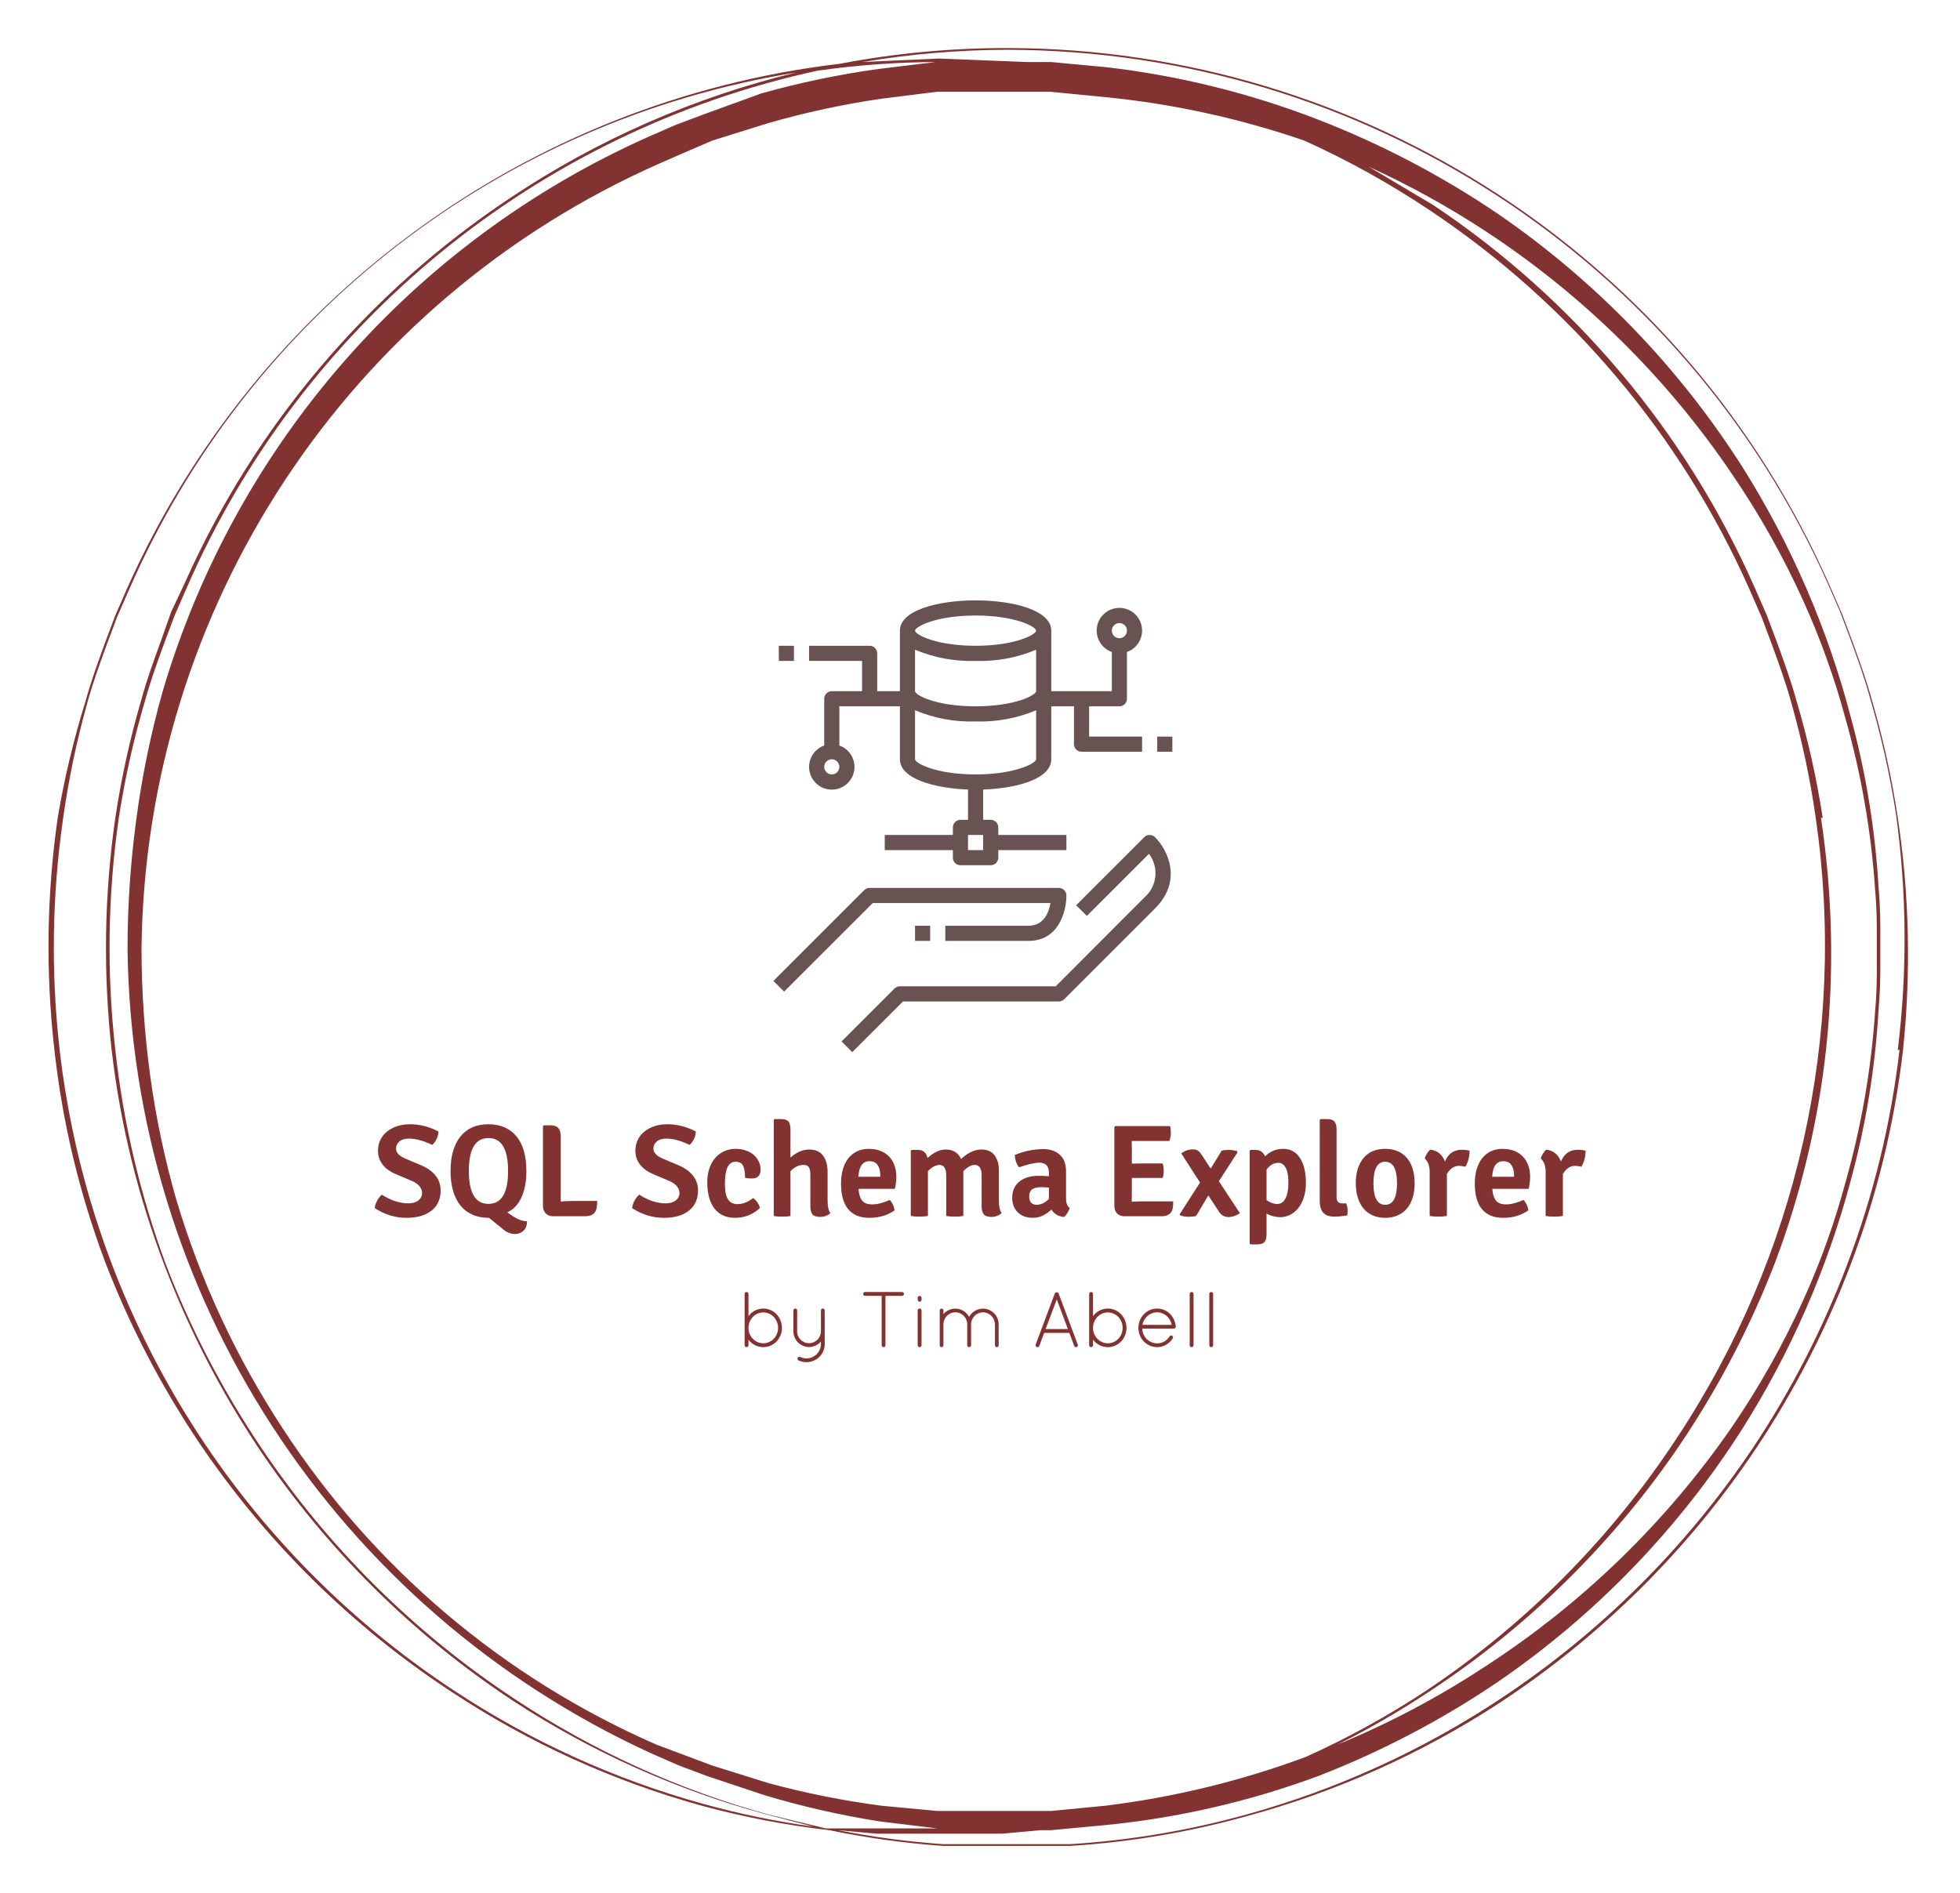
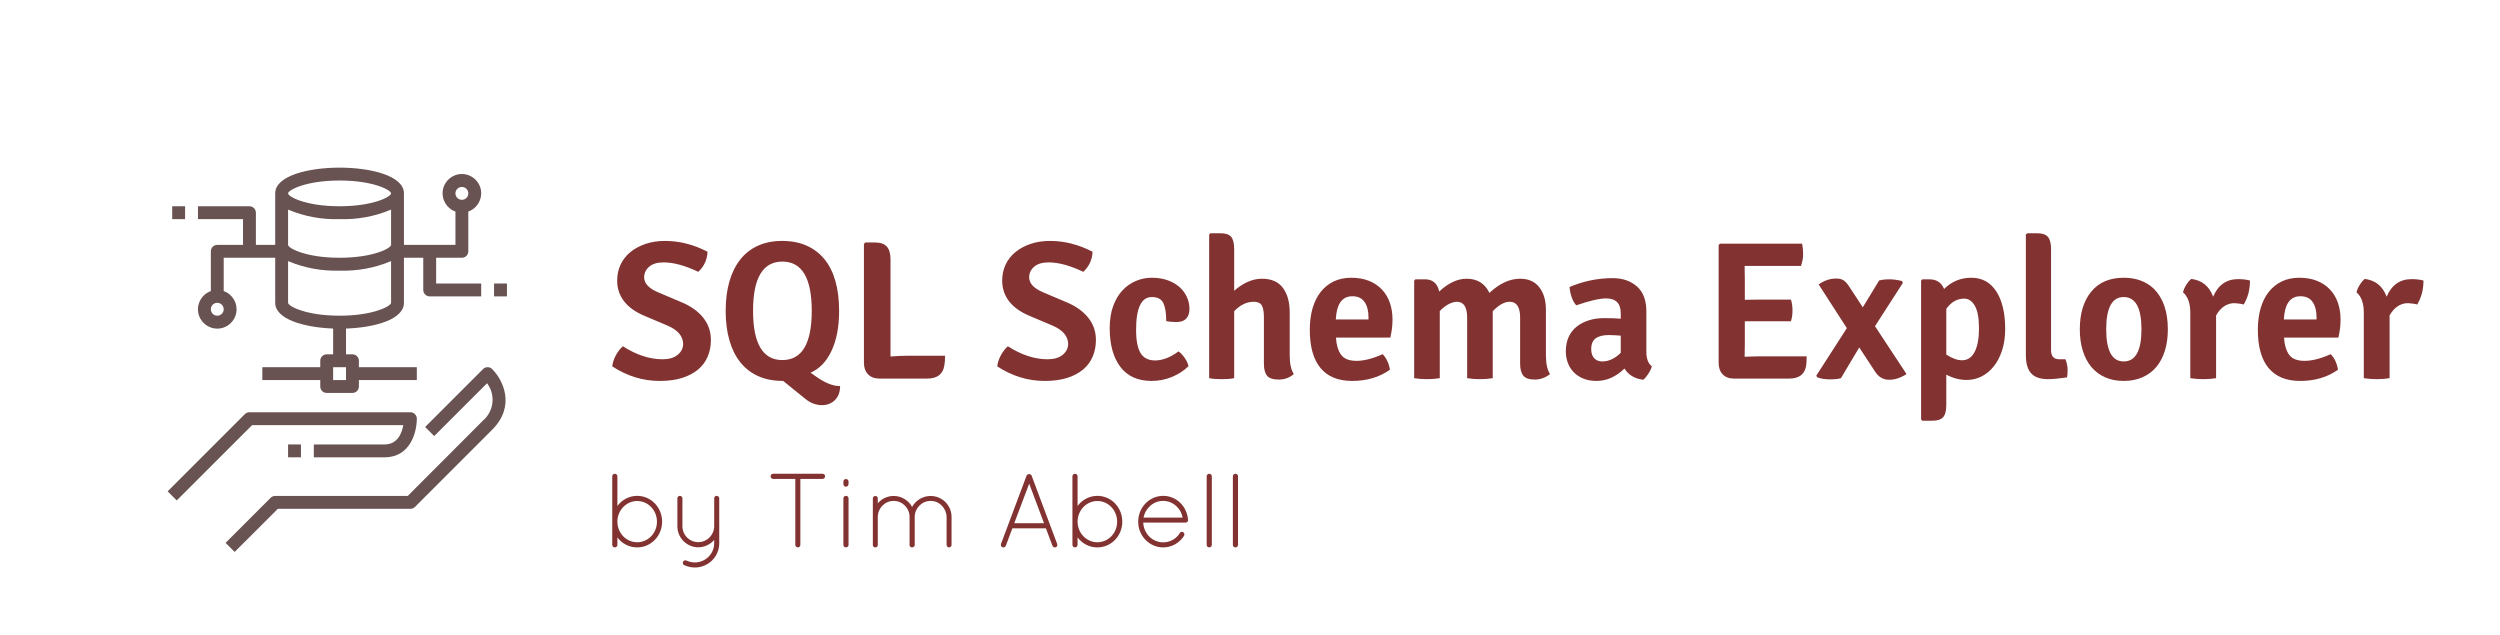
- <svg xmlns="http://www.w3.org/2000/svg" version="1.1" width="3154.639" height="3046.392">
-   <g transform="scale(7.731959) translate(10, 10)">
-     <defs id="SvgjsDefs6124" />
-     <g id="SvgjsG6125" transform="translate(0.1954825, 0.005052619) scale(3.634109)" feature="container" rel="mainfill" name="outline_container" fill="#823331">
-       <path d="M105.9 44.1a51 51 0 0 0-1.5-6.8c-.3-1.1-.7-2.2-1.1-3.3l-.6-1.6-.7-1.6A51.5 51.5 0 0 0 54.9 0a50.8 50.8 0 0 0-9.6.9 51.3 51.3 0 0 0-40.8 30l-.7 1.6-.6 1.6c-.4 1.1-.8 2.2-1.1 3.3a50.6 50.6 0 0 0-1.6 6.7 51.9 51.9 0 0 0-.2 13.2 50.2 50.2 0 0 0 2.9 12.2 52.1 52.1 0 0 0 5.4 10.4 51.5 51.5 0 0 0 14.5 14.3 50.3 50.3 0 0 0 14.3 6.5 49 49 0 0 0 7.3 1.4 49.1 49.1 0 0 0 6.5.9h7.3a49.1 49.1 0 0 0 10.1-1.7 50.9 50.9 0 0 0 14.5-6.5 52 52 0 0 0 14.7-14.6 52.6 52.6 0 0 0 5.4-10.5 51.2 51.2 0 0 0 3-12.3 52.5 52.5 0 0 0-.3-13.3zm-68.4 56.5a50.2 50.2 0 0 1-14.3-6.5A50.9 50.9 0 0 1 .6 57.3a51.7 51.7 0 0 1 .2-13.1 50.1 50.1 0 0 1 1.4-6.7c.3-1.1.7-2.2 1.1-3.3l.6-1.6.7-1.6A50.5 50.5 0 0 1 42.8 1.4a51.1 51.1 0 0 0-16.4 7.2 51.8 51.8 0 0 0-18.6 22L7 32.3 6.4 34c-.4 1.1-.8 2.2-1.1 3.3a51.1 51.1 0 0 0-1.5 6.8 52.5 52.5 0 0 0-.2 13.4 51.1 51.1 0 0 0 3 12.2A52.7 52.7 0 0 0 12 80.2a52 52 0 0 0 14.6 14.5 50.9 50.9 0 0 0 14.5 6.5l2.7.7a49.1 49.1 0 0 1-6.3-1.3zm7 1.4l-3.3-.8a50.9 50.9 0 0 1-14.5-6.6 51.9 51.9 0 0 1-14.6-14.5 52.5 52.5 0 0 1-5.4-10.4 51.7 51.7 0 0 1-2.9-12.3A52.3 52.3 0 0 1 4 44.1a50.9 50.9 0 0 1 1.5-6.7c.3-1.1.7-2.2 1.1-3.3l.6-1.6.7-1.6A51.3 51.3 0 0 1 44 1.3a49.8 49.8 0 0 1 7-.5h-.2l-3.3.4a50.3 50.3 0 0 0-6.7 1.4l-3.3 1.2-1.6.6-1.6.7A50.4 50.4 0 0 0 6.5 36.9 52.3 52.3 0 0 0 5 44.2a55.7 55.7 0 0 0-.5 7.4 51.4 51.4 0 0 0 30 46.1l1.6.7 1.6.6 3.3 1.1a50 50 0 0 0 6.6 1.5l3.3.4h-3.5zm57.1-57.9a50.5 50.5 0 0 0-1.5-6.7c-.3-1.1-.7-2.2-1.1-3.3l-.6-1.6-.7-1.6A51.2 51.2 0 0 0 79.3 9l-3.7-2.2a49.8 49.8 0 0 1 6.7 3.7 50.4 50.4 0 0 1 14.1 13.9 47.7 47.7 0 0 1 4.1 7.3 44.2 44.2 0 0 1 2.4 6.7 47.5 47.5 0 0 1 1.7 9.8c.1 1.1.1 2 .1 2.6v1.8c0 .6 0 1.5-.1 2.6a47.5 47.5 0 0 1-1.7 9.8 43.8 43.8 0 0 1-2.4 6.7 47.7 47.7 0 0 1-4.1 7.3 50.6 50.6 0 0 1-14.1 13.7 50.1 50.1 0 0 1-8.5 4.5 49.1 49.1 0 0 0 5.2-3 51.5 51.5 0 0 0 14.5-14.3 52.1 52.1 0 0 0 5.4-10.4 50.3 50.3 0 0 0 2.9-12.2 51.9 51.9 0 0 0-.3-13.2zM79.1 9.3A50.9 50.9 0 0 1 97.4 31l.7 1.6.6 1.6c.4 1.1.8 2.2 1.1 3.3a50.2 50.2 0 0 1 1.4 6.6 51.1 51.1 0 0 1-8 35.6 51.2 51.2 0 0 1-14.3 14.4 49.3 49.3 0 0 1-6.9 3.8 50.8 50.8 0 0 1-11.5 2.8l-3.1.3h-6.5l-3.2-.3a49 49 0 0 1-6.5-1.3l-3.2-1-1.6-.6-1.6-.6a48.9 48.9 0 0 1-21.4-18.1A49.9 49.9 0 0 1 7.3 66a51 51 0 0 1-1.5-7.1 54.6 54.6 0 0 1-.5-7.3A49.8 49.8 0 0 1 35 6.6l1.6-.7 1.4-.6 3.2-1a49 49 0 0 1 6.5-1.4l3.2-.4h6.4l3.1.3a50.2 50.2 0 0 1 11.5 2.5 49.4 49.4 0 0 1 7.2 4zM106 57.4a51.5 51.5 0 0 1-3 12.3 52.5 52.5 0 0 1-5.4 10.5 51.9 51.9 0 0 1-14.5 14.4 50.9 50.9 0 0 1-14.5 6.6 49.1 49.1 0 0 1-10.1 1.7h-7.3a48.7 48.7 0 0 1-6-.8l2.2.2h7.2l2.2-.2h.6l3.2-.3A48.8 48.8 0 0 0 72.7 99 51.6 51.6 0 0 0 83 93.6a50.3 50.3 0 0 0 14-14.5 51.2 51.2 0 0 0 6.2-14.2 47.7 47.7 0 0 0 1.6-9.8c.1-1.2.1-2 .1-2.6v-1.8c0-.6 0-1.5-.1-2.6a47.8 47.8 0 0 0-1.6-9.8A51.2 51.2 0 0 0 97 24 50.5 50.5 0 0 0 83 9.5a51.7 51.7 0 0 0-10.3-5.4 49.3 49.3 0 0 0-12.1-3L57.4.8H56l-5-.2-4.4.2a50.7 50.7 0 0 1 8.3-.7 51.5 51.5 0 0 1 47 30.6l.7 1.6.6 1.6c.4 1.1.8 2.2 1.1 3.3a51 51 0 0 1 1.5 6.7 52.3 52.3 0 0 1 .1 13.5z" fill="" />
-     </g>
-     <g id="main_text" rel="mainfill" name="main_text" feature="main_text" groupName="main_text" fill="#823331" transform="translate(67.39708, 210.2838) scale(1.370284)">
+ <svg xmlns="http://www.w3.org/2000/svg" version="1.1" width="3185.759" height="808.05">
+   <g transform="scale(9.287926) translate(10, 10)">
+     <defs id="SvgjsDefs6384" />
+     <g id="main_text" rel="mainfill" name="main_text" feature="main_text" groupName="main_text" fill="#823331" transform="translate(73.40557, 9.462868) scale(1.350984)">
      <path d="M0.44 22.8 q0.06 -0.56 0.37 -1.13 t0.71 -0.91 q2.06 1.32 4.04 1.32 q0.96 0 1.52 -0.45 t0.56 -1.13 q-0.04 -1.16 -1.54 -1.82 l-2.36 -1 q-1.4 -0.58 -2.1 -1.49 t-0.7 -2.09 q0 -0.9 0.35 -1.64 t1 -1.27 t1.54 -0.83 t1.97 -0.3 q2.2 0 4.32 1.1 q-0.06 1.22 -0.94 2.04 q-2.02 -0.96 -3.52 -0.96 q-0.96 0 -1.47 0.44 t-0.51 1.08 q0 0.92 1.42 1.52 l2.36 1 q1.44 0.6 2.22 1.58 t0.78 2.26 q0 0.9 -0.32 1.67 t-0.97 1.32 t-1.62 0.86 t-2.29 0.31 q-2.56 0 -4.82 -1.48 z M20 26.06 l-2.2 -1.78 q-1.46 0 -2.54 -0.49 t-1.81 -1.4 t-1.11 -2.23 t-0.38 -3 t0.38 -2.99 t1.11 -2.23 t1.8 -1.4 t2.45 -0.48 q1.4 0 2.48 0.48 t1.82 1.39 t1.11 2.23 t0.37 3.02 q0 2.4 -0.77 4.04 t-2.13 2.22 l0.48 0.34 q1.44 1.04 2.52 1.02 q0 0.9 -0.52 1.42 t-1.34 0.52 q-0.4 0 -0.85 -0.16 t-0.87 -0.52 z M17.72 12.16 q-2.98 0 -2.98 5 t2.98 5 t2.98 -5 t-2.98 -5 z M30.52 21.72 l3.72 0 q0 0.6 -0.08 1.02 q-0.22 1.3 -1.74 1.3 l-4.86 0 q-0.72 0 -1.14 -0.43 t-0.42 -1.17 l0 -12.08 l0.14 -0.14 l1 0 q0.8 0 1.18 0.41 t0.38 1.31 l0 9.86 q0.86 -0.08 1.82 -0.08 z  M39.54 22.8 q0.06 -0.56 0.37 -1.13 t0.71 -0.91 q2.06 1.32 4.04 1.32 q0.96 0 1.52 -0.45 t0.56 -1.13 q-0.04 -1.16 -1.54 -1.82 l-2.36 -1 q-1.4 -0.58 -2.1 -1.49 t-0.7 -2.09 q0 -0.9 0.35 -1.64 t1 -1.27 t1.54 -0.83 t1.97 -0.3 q2.2 0 4.32 1.1 q-0.06 1.22 -0.94 2.04 q-2.02 -0.96 -3.52 -0.96 q-0.96 0 -1.47 0.44 t-0.51 1.08 q0 0.92 1.42 1.52 l2.36 1 q1.44 0.6 2.22 1.58 t0.78 2.26 q0 0.9 -0.32 1.67 t-0.97 1.32 t-1.62 0.86 t-2.29 0.31 q-2.56 0 -4.82 -1.48 z M56.7 18.2 q0 -1.2 -0.29 -1.82 t-1.17 -0.62 q-1.6 0 -1.6 3.32 q0 1.64 0.46 2.38 t1.48 0.74 q0.52 0 1.12 -0.22 t1.24 -0.7 q0.32 0.2 0.63 0.65 t0.39 0.85 q-0.68 0.68 -1.67 1.09 t-2.07 0.41 q-2.1 0 -3.18 -1.43 t-1.08 -3.93 q0 -1.28 0.35 -2.24 t0.95 -1.6 t1.37 -0.96 t1.61 -0.32 q0.88 0 1.59 0.25 t1.2 0.68 t0.76 1.01 t0.27 1.22 t-0.33 0.99 t-0.99 0.35 q-0.6 0 -1.04 -0.1 z M69.24 17.32 l0 4.36 q0 1.28 0.42 1.9 q-0.64 0.56 -1.54 0.56 q-0.86 0 -1.18 -0.39 t-0.32 -1.23 l0 -4.66 q0 -0.9 -0.22 -1.26 t-0.82 -0.36 q-1.06 0 -1.98 0.96 l0 6.8 q-0.3 0.06 -0.61 0.08 t-0.65 0.02 q-0.32 0 -0.64 -0.02 t-0.64 -0.08 l0 -14.58 l0.12 -0.14 l1.02 0 q0.78 0 1.09 0.36 t0.31 1.26 l0 4.22 q1.4 -1.22 2.82 -1.22 q1.44 0 2.13 0.93 t0.69 2.49 z M79.46 19.88 l-5.52 0 q0.06 1.1 0.51 1.73 t1.57 0.63 q1.16 0 2.66 -0.68 q0.58 0.6 0.74 1.58 q-1.6 1.14 -3.84 1.14 q-2.12 0 -3.21 -1.31 t-1.09 -3.89 q0 -1.2 0.28 -2.17 t0.82 -1.66 t1.32 -1.07 t1.78 -0.38 q1.02 0 1.8 0.31 t1.32 0.88 t0.81 1.35 t0.27 1.7 q0 0.5 -0.06 0.95 t-0.16 0.89 z M75.6 15.68 q-1.56 0 -1.68 2.36 l3.32 0 l0 -0.24 q0 -0.96 -0.4 -1.54 t-1.24 -0.58 z M87.26 17.86 q0 -1.62 -1.04 -1.62 q-0.86 0.04 -1.74 0.94 l0 6.82 q-0.6 0.1 -1.3 0.1 t-1.3 -0.1 l0 -9.9 l0.12 -0.14 l0.98 0 q1.18 0 1.44 1.24 q1.4 -1.3 2.78 -1.3 q1.64 0 2.32 1.44 q1.54 -1.44 3.12 -1.44 q1.28 0 1.95 0.87 t0.67 2.27 l0 4.64 q0 1.28 0.42 1.9 q-0.7 0.56 -1.55 0.56 t-1.17 -0.4 t-0.32 -1.22 l0 -4.68 q0 -1.6 -1.06 -1.6 q-0.8 0 -1.72 0.96 l0 6.8 q-0.6 0.1 -1.3 0.1 t-1.3 -0.1 l0 -6.14 z M106.02 22.8 q-0.1 0.36 -0.36 0.76 t-0.52 0.6 q-1.3 -0.16 -1.9 -1.14 q-1.3 1.26 -2.84 1.26 q-0.78 0 -1.37 -0.25 t-0.98 -0.67 t-0.58 -0.96 t-0.19 -1.12 q0 -0.84 0.29 -1.47 t0.82 -1.05 t1.24 -0.64 t1.55 -0.22 q1.08 0 1.68 0.06 l0 -0.54 q0 -1.52 -1.48 -1.52 q-1 0 -3.04 0.7 q-0.56 -0.62 -0.68 -1.86 q2.12 -0.9 4.38 -0.9 q1.5 0 2.46 0.84 t0.96 2.54 l0 4.1 q0 1.06 0.56 1.48 z M100.98 22.3 q1 0 1.88 -0.88 l0 -1.74 q-0.32 -0.02 -0.62 -0.04 t-0.58 -0.02 q-0.88 0 -1.34 0.33 t-0.46 1.09 q0 0.6 0.3 0.93 t0.82 0.33 z  M115.46 20.58 l-0.02 1.24 l1.4 -0.04 l4.9 0 q0 0.64 -0.06 0.98 q-0.22 1.28 -1.72 1.28 l-5.62 0 q-0.72 0 -1.13 -0.43 t-0.41 -1.17 l0 -11.96 l0.14 -0.14 l8.34 0 q0.1 0.5 0.1 1.07 t-0.22 1.19 l-5.72 0 l0.02 1.38 l0 2.06 l1.3 -0.02 l3.38 0 q0.16 0.46 0.16 1.1 t-0.16 1.1 l-4.68 0 l0 2.36 z M129.1 14.08 q0.42 -0.12 1.04 -0.12 t1.3 0.18 l0.06 0.2 l-2.82 4.38 l3.2 4.86 q-0.88 0.58 -1.76 0.58 t-1.4 -0.78 l-1.64 -2.5 l-1.86 3.12 q-0.38 0.12 -1.14 0.12 t-1.28 -0.22 l-0.08 -0.16 l3.1 -4.82 l-2.86 -4.44 q0.84 -0.6 1.78 -0.6 q0.48 0 0.76 0.19 t0.56 0.63 l1.38 2.1 z M137.98 24.18 q-1.04 0 -2.06 -0.54 l0 3.06 q0 0.9 -0.32 1.26 t-1.1 0.36 l-1.02 0 l-0.12 -0.14 l0 -14.08 l0.12 -0.14 l0.74 0 q1.06 0 1.48 0.98 q1.14 -1.14 2.76 -1.14 q1.64 0 2.54 1.39 t0.9 3.81 q0 1.2 -0.31 2.16 t-0.84 1.63 t-1.24 1.03 t-1.53 0.36 z M137.74 15.92 q-1.08 0 -1.82 1.04 l0 4.64 q0.88 0.58 1.6 0.58 q0.84 0 1.28 -0.85 t0.44 -2.39 q0 -1.56 -0.42 -2.29 t-1.08 -0.73 z M147.4 22.08 l0.62 0 q0.22 0.56 0.22 1.08 t-0.06 0.76 q-1.22 0.18 -1.94 0.18 q-1.16 0 -1.7 -0.59 t-0.54 -1.85 l0 -12.24 l0.14 -0.14 l1 0 q0.78 0 1.1 0.37 t0.32 1.25 l0 10.26 q0 0.92 0.84 0.92 z M157 14.92 q1.42 1.42 1.42 4.12 q0 1.2 -0.3 2.17 t-0.87 1.65 t-1.41 1.05 t-1.9 0.37 t-1.89 -0.37 t-1.4 -1.05 t-0.87 -1.65 t-0.3 -2.17 q0 -2.42 1.16 -3.83 t3.3 -1.41 q1.88 0 3.06 1.12 z M153.94 15.76 q-1.78 0 -1.78 3.28 q0 3.26 1.78 3.26 q1.8 0 1.8 -3.26 q0 -3.28 -1.8 -3.28 z M159.96 15.28 q0.08 -0.36 0.33 -0.76 t0.51 -0.6 q1.62 0.2 2.22 1.8 q0.76 -1.78 2.54 -1.78 q0.66 0 1.2 0.14 q0 1.4 -0.64 2.44 q-0.3 -0.1 -0.92 -0.14 q-1.16 0 -1.88 1.24 l0 6.38 q-0.6 0.1 -1.29 0.1 t-1.33 -0.1 l0 -6.66 q0 -1.42 -0.74 -2.06 z M175.74 19.88 l-5.52 0 q0.06 1.1 0.51 1.73 t1.57 0.63 q1.16 0 2.66 -0.68 q0.58 0.6 0.74 1.58 q-1.6 1.14 -3.84 1.14 q-2.12 0 -3.21 -1.31 t-1.09 -3.89 q0 -1.2 0.28 -2.17 t0.82 -1.66 t1.32 -1.07 t1.78 -0.38 q1.02 0 1.8 0.31 t1.32 0.88 t0.81 1.35 t0.27 1.7 q0 0.5 -0.06 0.95 t-0.16 0.89 z M171.88 15.68 q-1.56 0 -1.68 2.36 l3.32 0 l0 -0.24 q0 -0.96 -0.4 -1.54 t-1.24 -0.58 z M177.58 15.28 q0.08 -0.36 0.33 -0.76 t0.51 -0.6 q1.62 0.2 2.22 1.8 q0.76 -1.78 2.54 -1.78 q0.66 0 1.2 0.14 q0 1.4 -0.64 2.44 q-0.3 -0.1 -0.92 -0.14 q-1.16 0 -1.88 1.24 l0 6.38 q-0.6 0.1 -1.29 0.1 t-1.33 -0.1 l0 -6.66 q0 -1.42 -0.74 -2.06 z" />
    </g>
-     <g id="slogan_text" rel="mainfill" name="slogan_text" feature="slogan_text" groupName="slogan_text" fill="#823331" transform="translate(143.475, 250.8011) scale(0.8198943)">
+     <g id="slogan_text" rel="mainfill" name="slogan_text" feature="slogan_text" groupName="slogan_text" fill="#823331" transform="translate(72.65757, 47.78262) scale(0.7217379)">
      <path d="M1.86 23.52 l0 -4.2 l0 -0.2 l0 -0.2 l0 -8.44 c0 -0.26 0.22 -0.48 0.48 -0.48 c0.28 0 0.5 0.22 0.5 0.48 l0 5.64 c0.86 -1.16 2.22 -1.92 3.76 -1.92 c2.64 0 4.74 2.2 4.74 4.92 c0 2.68 -2.1 4.88 -4.74 4.88 c-1.54 0 -2.9 -0.74 -3.76 -1.9 l0 1.42 c0 0.26 -0.22 0.48 -0.5 0.48 c-0.26 0 -0.48 -0.22 -0.48 -0.48 z M2.84 18.96 l0 0.16 c0 2.16 1.7 3.9 3.76 3.9 c2.08 0 3.76 -1.74 3.76 -3.9 c0 -2.18 -1.68 -3.94 -3.76 -3.94 c-2.02 0 -3.68 1.68 -3.76 3.78 z M14.24 19.98 l0 -5.32 c0 -0.26 0.22 -0.46 0.46 -0.46 c0.28 0 0.5 0.2 0.5 0.46 l0 5.32 c0 1.68 1.34 3.02 3 3.02 c1.68 0 3.02 -1.34 3.04 -3.02 l0 -5.32 c0 -0.08 0.02 -0.18 0.08 -0.24 c0 -0.02 0.02 -0.04 0.02 -0.06 c0.02 0 0.02 -0.02 0.04 -0.02 c0.04 -0.06 0.12 -0.1 0.18 -0.12 l0.04 0 c0.02 0 0.04 -0.02 0.06 -0.02 l0.06 0 l0.06 0 c0.08 0.02 0.16 0.06 0.24 0.1 c0.04 0.04 0.1 0.1 0.12 0.16 c0.04 0.06 0.06 0.14 0.06 0.2 l0 5.32 l0 0.18 l0 3.06 c0 2.56 -2.08 4.6 -4.66 4.6 c-0.72 0 -1.4 -0.18 -2.02 -0.46 c-0.22 -0.14 -0.32 -0.42 -0.2 -0.64 c0.12 -0.24 0.38 -0.3 0.62 -0.24 c0.48 0.24 1.04 0.38 1.6 0.38 c2.04 0 3.68 -1.62 3.7 -3.64 l0 -0.64 c-0.74 0.84 -1.82 1.4 -3.04 1.4 c-2.18 -0.02 -3.96 -1.8 -3.96 -4 z  M36.66 23.52 l0 -12.54 l-4.22 0 c-0.26 0 -0.48 -0.22 -0.48 -0.5 c0 -0.26 0.22 -0.48 0.48 -0.48 l9.4 0 c0.26 0 0.48 0.22 0.48 0.48 c0 0.28 -0.22 0.5 -0.48 0.5 l-4.22 0 l0 12.54 c0 0.26 -0.22 0.48 -0.48 0.48 s-0.48 -0.22 -0.48 -0.48 z M45.8 23.52 l0 -8.84 c0 -0.28 0.22 -0.48 0.48 -0.48 l0 0 c0.28 0 0.5 0.2 0.5 0.48 l0 0 l0 8.84 c0 0.26 -0.22 0.48 -0.5 0.48 l0 0 c-0.26 0 -0.48 -0.22 -0.48 -0.48 l0 0 z M45.8 11.94 l0 -0.46 c0 -0.26 0.22 -0.48 0.48 -0.48 l0 0 c0.28 0 0.5 0.22 0.5 0.48 l0 0 l0 0.46 c0 0.28 -0.22 0.52 -0.5 0.52 l0 0 c-0.26 0 -0.48 -0.24 -0.48 -0.52 l0 0 z M65.42 23.54 l0 -5.34 c-0.04 -1.66 -1.36 -3.04 -3.04 -3.04 c-1.66 0 -3.02 1.38 -3.02 3.04 l0 5.34 l0 0.06 c0 0.02 -0.02 0.04 -0.02 0.04 l0 0.04 c-0.04 0.12 -0.14 0.2 -0.24 0.26 c-0.08 0.04 -0.16 0.06 -0.24 0.06 l-0.06 0 l-0.04 0 c-0.02 0 -0.04 -0.02 -0.04 -0.02 c-0.04 0 -0.08 -0.04 -0.12 -0.06 c-0.02 0 -0.04 -0.02 -0.06 -0.04 l-0.06 -0.06 c-0.02 -0.02 -0.02 -0.04 -0.04 -0.04 c0 -0.02 0 -0.02 -0.02 -0.04 c0 0 0 -0.02 -0.02 -0.04 c0 -0.02 0 -0.04 -0.02 -0.06 l0 -0.06 l0 -0.04 l0 -5.34 c0 -1.66 -1.34 -3.04 -3.02 -3.04 s-3.02 1.38 -3.02 3.04 l0 5.34 c0 0.16 -0.08 0.3 -0.22 0.38 c-0.02 0.02 -0.08 0.06 -0.12 0.06 c-0.02 0.02 -0.04 0.02 -0.08 0.02 l-0.06 0 l-0.06 0 c-0.18 -0.02 -0.34 -0.18 -0.4 -0.36 l0 -0.1 l0 -5.34 l0 -0.16 l0 -3.36 c0 -0.26 0.22 -0.46 0.46 -0.46 c0.28 0 0.48 0.2 0.48 0.46 l0 0.94 c0.72 -0.86 1.8 -1.4 3.02 -1.4 c1.52 0 2.82 0.84 3.5 2.08 c0.7 -1.24 2.02 -2.08 3.52 -2.08 c2.2 0 3.98 1.78 3.98 3.98 l0 5.34 c0 0.24 -0.2 0.46 -0.48 0.46 c-0.26 0 -0.46 -0.22 -0.46 -0.46 z  M85.54 23.68 l-1.24 -3.3 l-6.38 0 l-1.24 3.3 c-0.08 0.2 -0.26 0.32 -0.46 0.32 c-0.04 0 -0.12 -0.02 -0.18 -0.02 c-0.24 -0.1 -0.38 -0.4 -0.28 -0.64 l4.86 -12.98 c0.08 -0.18 0.28 -0.3 0.48 -0.3 c0.22 0 0.42 0.12 0.48 0.3 l4.86 12.98 c0.1 0.24 -0.02 0.54 -0.26 0.64 c-0.08 0 -0.12 0.02 -0.18 0.02 c-0.18 0 -0.38 -0.12 -0.46 -0.32 z M81.12 11.88 l-2.84 7.52 l5.66 0 z M89.34 23.52 l0 -4.2 l0 -0.2 l0 -0.2 l0 -8.44 c0 -0.26 0.22 -0.48 0.48 -0.48 c0.28 0 0.5 0.22 0.5 0.48 l0 5.64 c0.86 -1.16 2.22 -1.92 3.76 -1.92 c2.64 0 4.74 2.2 4.74 4.92 c0 2.68 -2.1 4.88 -4.74 4.88 c-1.54 0 -2.9 -0.74 -3.76 -1.9 l0 1.42 c0 0.26 -0.22 0.48 -0.5 0.48 c-0.26 0 -0.48 -0.22 -0.48 -0.48 z M90.32 18.96 l0 0.16 c0 2.16 1.7 3.9 3.76 3.9 c2.08 0 3.76 -1.74 3.76 -3.9 c0 -2.18 -1.68 -3.94 -3.76 -3.94 c-2.02 0 -3.68 1.68 -3.76 3.78 z M106.6 24 c-2.64 0 -4.76 -2.2 -4.76 -4.88 c0 -2.72 2.12 -4.92 4.76 -4.92 c2.52 0 4.52 2 4.72 4.56 l0 0.02 l0 0.06 c0 0.26 -0.22 0.44 -0.48 0.44 l-8.04 0 c0.1 2.14 1.78 3.76 3.8 3.76 c1.3 0 2.5 -0.68 3.16 -1.78 c0.14 -0.24 0.44 -0.28 0.64 -0.16 c0.22 0.16 0.3 0.44 0.16 0.68 c-0.84 1.34 -2.3 2.22 -3.96 2.22 z M106.6 15.16 c-1.84 0 -3.38 1.32 -3.74 3.18 l7.42 0 c-0.32 -1.84 -1.88 -3.18 -3.68 -3.18 z M114.86 23.52 l0 -13.04 c0 -0.26 0.22 -0.48 0.48 -0.48 l0 0 c0.28 0 0.5 0.22 0.5 0.48 l0 0 l0 13.04 c0 0.26 -0.22 0.48 -0.5 0.48 l0 0 c-0.26 0 -0.48 -0.22 -0.48 -0.48 l0 0 z M119.84 23.52 l0 -13.04 c0 -0.26 0.22 -0.48 0.48 -0.48 l0 0 c0.28 0 0.5 0.22 0.5 0.48 l0 0 l0 13.04 c0 0.26 -0.22 0.48 -0.5 0.48 l0 0 c-0.26 0 -0.48 -0.22 -0.48 -0.48 l0 0 z" />
    </g>
-     <g id="SvgjsG6128" rel="mainfill" name="symbol" feature="symbol" fill="#695252" transform="translate(142.6658, 111.8491) scale(1.575463)">
+     <g id="SvgjsG6387" rel="mainfill" name="symbol" feature="symbol" fill="#695252" transform="translate(8.32799, 11.23365) scale(0.8831775)">
      <g data-name="12-Available">
        <path d="M41.9,42c-.21,1.19-.86,3-2.9,3H28v2H39c4,0,5-3.92,5-6a1,1,0,0,0-1-1H18a1,1,0,0,0-.71.29l-12,12,1.41,1.41L18.41,42Z" />
        <path d="M54.29,33.29l-9,9,1.41,1.41,8.21-8.21a4.26,4.26,0,0,1-.63,5.8L42.59,53H22a1,1,0,0,0-.71.29l-7,7,1.41,1.41L22.41,55H43a1,1,0,0,0,.71-.29l12-12c3.72-3.72,1.63-7.79,0-9.41A1,1,0,0,0,54.29,33.29Z" />
        <rect x="24" y="45" width="2" height="2" />
        <path d="M13,14a1,1,0,0,0-1,1v6.18a3,3,0,1,0,2,0V16h8v7c0,2.56,4.49,3.82,9,4v4H30a1,1,0,0,0-1,1v1H20v2h9v1a1,1,0,0,0,1,1h4a1,1,0,0,0,1-1V35h9V33H35V32a1,1,0,0,0-1-1H33V27c4.51-.16,9-1.42,9-4V16h3v5a1,1,0,0,0,1,1h8V20H47V16h4a1,1,0,0,0,1-1V8.82a3,3,0,1,0-2,0V14H42V6c0-2.75-5.18-4-10-4S22,3.25,22,6v8H19V9a1,1,0,0,0-1-1H10v2h7v4Zm0,11a1,1,0,1,1,1-1A1,1,0,0,1,13,25ZM51,5a1,1,0,1,1-1,1A1,1,0,0,1,51,5ZM33,35H31V33h2ZM32,4c5.25,0,8,1.49,8,2s-2.75,2-8,2-8-1.49-8-2S26.75,4,32,4ZM24,8.52A19,19,0,0,0,32,10a19,19,0,0,0,8-1.48V14c0,.51-2.75,2-8,2s-8-1.49-8-2Zm0,8A19,19,0,0,0,32,18a19,19,0,0,0,8-1.48V23c0,.51-2.75,2-8,2s-8-1.49-8-2Z" />
        <rect x="56" y="20" width="2" height="2" />
        <rect x="6" y="8" width="2" height="2" />
      </g>
    </g>
  </g>
</svg>
